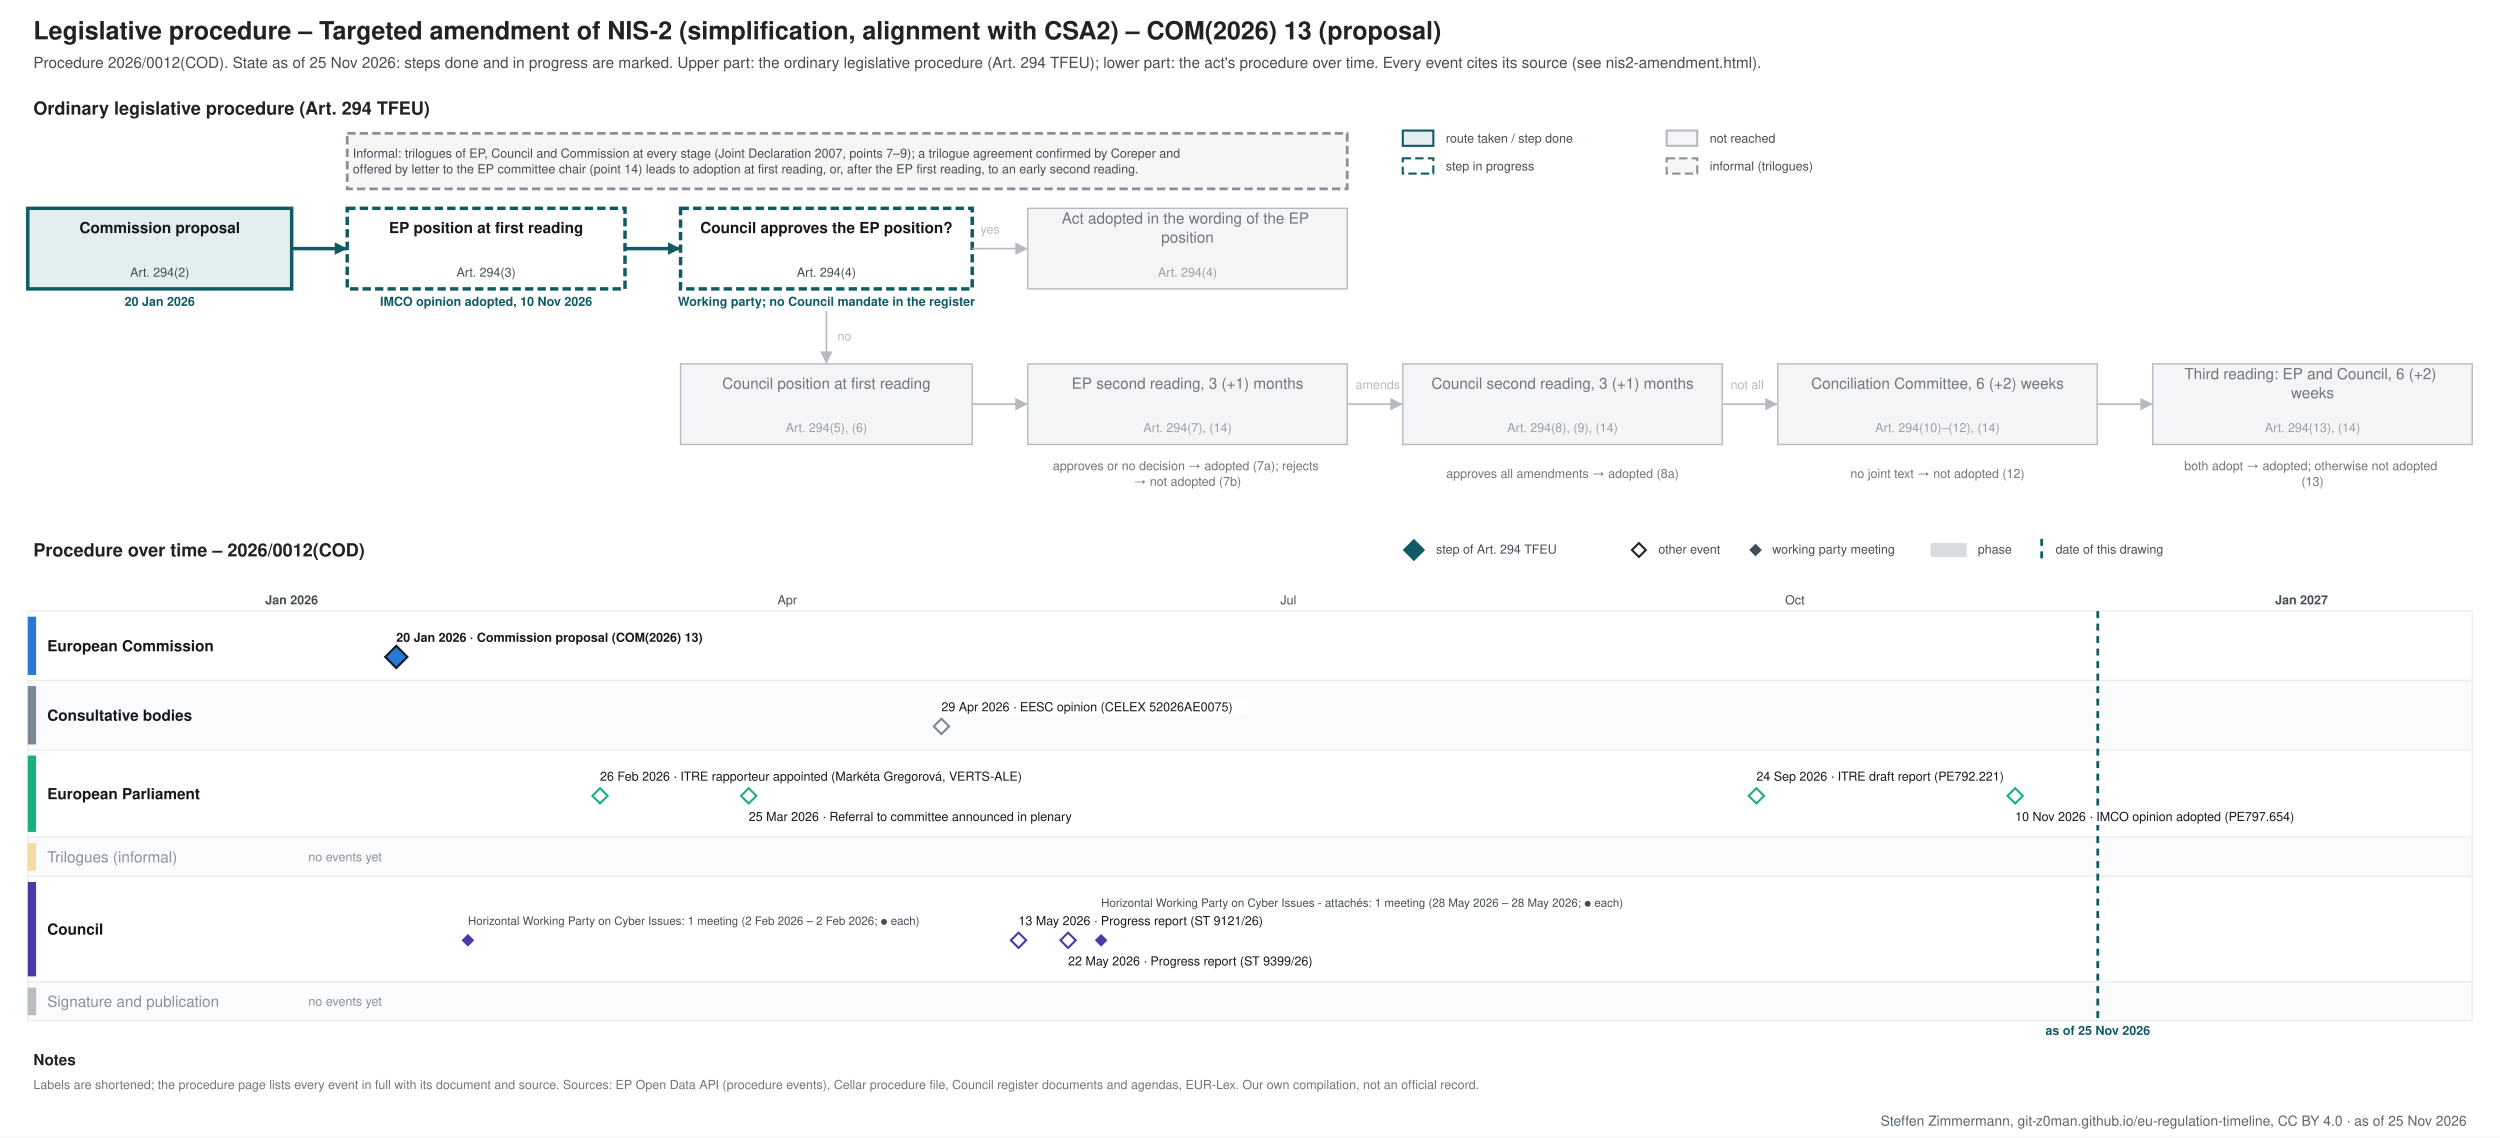
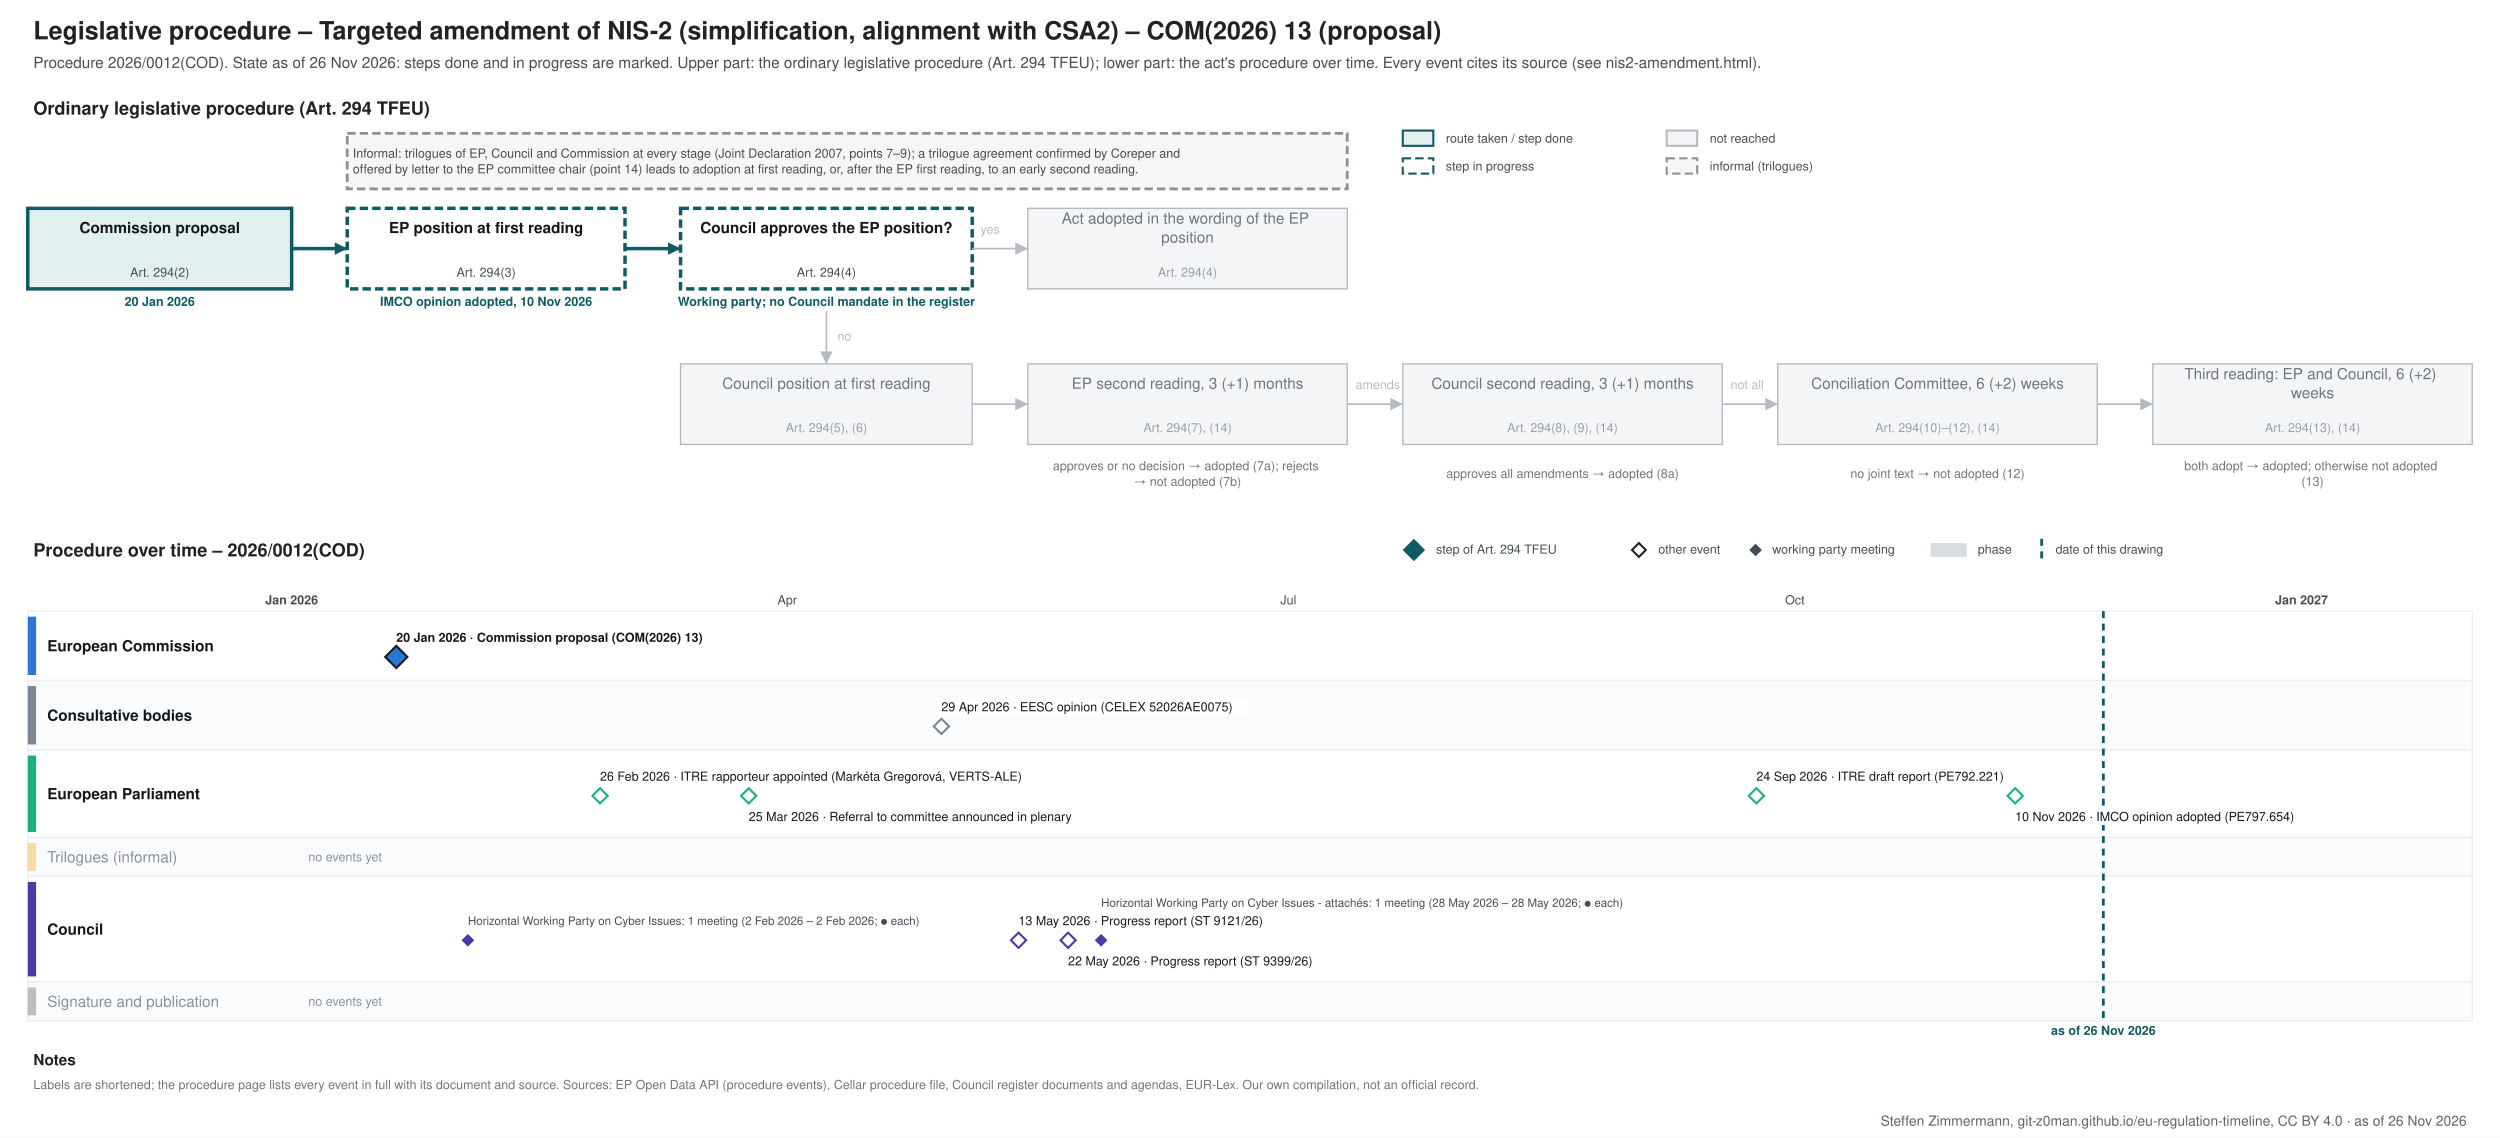
<svg xmlns="http://www.w3.org/2000/svg" xmlns:xlink="http://www.w3.org/1999/xlink" width="1800" height="819" viewBox="0 0 1800 819" font-family="&quot;Source Sans 3&quot;, Helvetica, Arial, sans-serif">
  <rect width="1800" height="819" fill="#ffffff" />
-   <g class="procedure" data-route="" data-state="ongoing" data-as_of="2026-11-25">
+   <g class="procedure" data-route="" data-state="ongoing" data-as_of="2026-11-26">
    <text font-size="18" fill="#222222" text-anchor="start" font-weight="bold">
      <tspan x="24.0" y="28.3">Legislative procedure – Targeted amendment of NIS-2 (simplification, alignment with CSA2) – COM(2026) 13 (proposal)</tspan>
    </text>
    <text font-size="11" fill="#454c53" text-anchor="start">
-       <tspan x="24.0" y="48.9">Procedure 2026/0012(COD). State as of 25 Nov 2026: steps done and in progress are marked. Upper part: the ordinary legislative procedure (Art. 294 TFEU); lower part: the act's procedure over time. Every event cites its source (see nis2-amendment.html).</tspan>
+       <tspan x="24.0" y="48.9">Procedure 2026/0012(COD). State as of 26 Nov 2026: steps done and in progress are marked. Upper part: the ordinary legislative procedure (Art. 294 TFEU); lower part: the act's procedure over time. Every event cites its source (see nis2-amendment.html).</tspan>
    </text>
    <text font-size="13" fill="#222222" text-anchor="start" font-weight="bold">
      <tspan x="24.0" y="82.5">Ordinary legislative procedure (Art. 294 TFEU)</tspan>
    </text>
    <rect x="1010.0" y="94.0" width="22.0" height="11.0" fill="#e3eeef" stroke="#0f5a63" stroke-width="1.5" />
    <text font-size="9" fill="#454c53" text-anchor="start">
      <tspan x="1041.0" y="102.7">route taken / step done</tspan>
    </text>
    <rect x="1010.0" y="114.0" width="22.0" height="11.0" fill="#ffffff" stroke="#0f5a63" stroke-dasharray="6 3" stroke-width="1.5" />
    <text font-size="9" fill="#454c53" text-anchor="start">
      <tspan x="1041.0" y="122.7">step in progress</tspan>
    </text>
    <rect x="1200.0" y="94.0" width="22.0" height="11.0" fill="#f4f5f6" stroke="#b5bac0" stroke-width="1.5" />
    <text font-size="9" fill="#454c53" text-anchor="start">
      <tspan x="1231.0" y="102.7">not reached</tspan>
    </text>
    <rect x="1200.0" y="114.0" width="22.0" height="11.0" fill="#f6f6f4" stroke="#8a9096" stroke-dasharray="6 3" stroke-width="1.5" />
    <text font-size="9" fill="#454c53" text-anchor="start">
      <tspan x="1231.0" y="122.7">informal (trilogues)</tspan>
    </text>
    <rect x="20.0" y="150.0" width="190.0" height="58.0" fill="#e3eeef" stroke="#0f5a63" stroke-width="2.5" />
    <text font-size="11" fill="#14181c" text-anchor="middle" font-weight="bold">
      <tspan x="115.0" y="167.8">Commission proposal</tspan>
    </text>
    <text font-size="9" fill="#454c53" text-anchor="middle">
      <tspan x="115.0" y="199.2">Art. 294(2)</tspan>
    </text>
    <text font-size="9" fill="#0f5a63" text-anchor="middle" font-weight="bold">
      <tspan x="115.0" y="220.2">20 Jan 2026</tspan>
    </text>
    <rect x="250.0" y="150.0" width="200.0" height="58.0" fill="#ffffff" stroke="#0f5a63" stroke-dasharray="6 3" stroke-width="2.5" />
    <text font-size="11" fill="#14181c" text-anchor="middle" font-weight="bold">
      <tspan x="350.0" y="167.8">EP position at first reading</tspan>
    </text>
    <text font-size="9" fill="#454c53" text-anchor="middle">
      <tspan x="350.0" y="199.2">Art. 294(3)</tspan>
    </text>
    <text font-size="9" fill="#0f5a63" text-anchor="middle" font-weight="bold">
      <tspan x="350.0" y="220.2">IMCO opinion adopted, 10 Nov 2026</tspan>
    </text>
    <rect x="490.0" y="150.0" width="210.0" height="58.0" fill="#ffffff" stroke="#0f5a63" stroke-dasharray="6 3" stroke-width="2.5" />
    <text font-size="11" fill="#14181c" text-anchor="middle" font-weight="bold">
      <tspan x="595.0" y="167.8">Council approves the EP position?</tspan>
    </text>
    <text font-size="9" fill="#454c53" text-anchor="middle">
      <tspan x="595.0" y="199.2">Art. 294(4)</tspan>
    </text>
    <text font-size="9" fill="#0f5a63" text-anchor="middle" font-weight="bold">
      <tspan x="595.0" y="220.2">Working party; no Council mandate in the register</tspan>
    </text>
    <rect x="740.0" y="150.0" width="230.0" height="58.0" fill="#f4f5f6" stroke="#b5bac0" stroke-width="1" />
    <text font-size="11" fill="#6f757b" text-anchor="middle">
      <tspan x="855.0" y="161.0">Act adopted in the wording of the EP</tspan>
      <tspan x="855.0" y="174.7">position</tspan>
    </text>
    <text font-size="9" fill="#9aa0a6" text-anchor="middle">
      <tspan x="855.0" y="199.2">Art. 294(4)</tspan>
    </text>
    <rect x="490.0" y="262.0" width="210.0" height="58.0" fill="#f4f5f6" stroke="#b5bac0" stroke-width="1" />
    <text font-size="11" fill="#6f757b" text-anchor="middle">
      <tspan x="595.0" y="279.9">Council position at first reading</tspan>
    </text>
    <text font-size="9" fill="#9aa0a6" text-anchor="middle">
      <tspan x="595.0" y="311.1">Art. 294(5), (6)</tspan>
    </text>
    <rect x="740.0" y="262.0" width="230.0" height="58.0" fill="#f4f5f6" stroke="#b5bac0" stroke-width="1" />
    <text font-size="11" fill="#6f757b" text-anchor="middle">
      <tspan x="855.0" y="279.9">EP second reading, 3 (+1) months</tspan>
    </text>
    <text font-size="9" fill="#9aa0a6" text-anchor="middle">
      <tspan x="855.0" y="311.1">Art. 294(7), (14)</tspan>
    </text>
    <rect x="1010.0" y="262.0" width="230.0" height="58.0" fill="#f4f5f6" stroke="#b5bac0" stroke-width="1" />
    <text font-size="11" fill="#6f757b" text-anchor="middle">
      <tspan x="1125.0" y="279.9">Council second reading, 3 (+1) months</tspan>
    </text>
    <text font-size="9" fill="#9aa0a6" text-anchor="middle">
      <tspan x="1125.0" y="311.1">Art. 294(8), (9), (14)</tspan>
    </text>
    <rect x="1280.0" y="262.0" width="230.0" height="58.0" fill="#f4f5f6" stroke="#b5bac0" stroke-width="1" />
    <text font-size="11" fill="#6f757b" text-anchor="middle">
      <tspan x="1395.0" y="279.9">Conciliation Committee, 6 (+2) weeks</tspan>
    </text>
    <text font-size="9" fill="#9aa0a6" text-anchor="middle">
      <tspan x="1395.0" y="311.1">Art. 294(10)–(12), (14)</tspan>
    </text>
    <rect x="1550.0" y="262.0" width="230.0" height="58.0" fill="#f4f5f6" stroke="#b5bac0" stroke-width="1" />
    <text font-size="11" fill="#6f757b" text-anchor="middle">
      <tspan x="1665.0" y="273.0">Third reading: EP and Council, 6 (+2)</tspan>
      <tspan x="1665.0" y="286.7">weeks</tspan>
    </text>
    <text font-size="9" fill="#9aa0a6" text-anchor="middle">
      <tspan x="1665.0" y="311.1">Art. 294(13), (14)</tspan>
    </text>
    <text font-size="9" fill="#6f757b" text-anchor="middle">
      <tspan x="855.0" y="338.5">approves or no decision → adopted (7a); rejects</tspan>
      <tspan x="855.0" y="349.8">→ not adopted (7b)</tspan>
    </text>
    <text font-size="9" fill="#6f757b" text-anchor="middle">
      <tspan x="1125.0" y="344.1">approves all amendments → adopted (8a)</tspan>
    </text>
    <text font-size="9" fill="#6f757b" text-anchor="middle">
      <tspan x="1395.0" y="344.1">no joint text → not adopted (12)</tspan>
    </text>
    <text font-size="9" fill="#6f757b" text-anchor="middle">
      <tspan x="1665.0" y="338.5">both adopt → adopted; otherwise not adopted</tspan>
      <tspan x="1665.0" y="349.8">(13)</tspan>
    </text>
    <polyline points="210.0,179.0 250.0,179.0" fill="none" stroke="#0f5a63" stroke-width="2.5" />
    <polygon points="250.0,179.0 241.0,183.5 241.0,174.5" fill="#0f5a63" />
    <polyline points="450.0,179.0 490.0,179.0" fill="none" stroke="#0f5a63" stroke-width="2.5" />
    <polygon points="490.0,179.0 481.0,183.5 481.0,174.5" fill="#0f5a63" />
    <polyline points="700.0,179.0 740.0,179.0" fill="none" stroke="#b5bac0" stroke-width="1.2" />
    <polygon points="740.0,179.0 731.0,183.5 731.0,174.5" fill="#b5bac0" />
    <text font-size="9" fill="#b5bac0" text-anchor="start">
      <tspan x="706.0" y="168.2">yes</tspan>
    </text>
    <polyline points="595.0,224.0 595.0,262.0" fill="none" stroke="#b5bac0" stroke-width="1.2" />
    <polygon points="595.0,262.0 590.5,253.0 599.5,253.0" fill="#b5bac0" />
    <text font-size="9" fill="#b5bac0" text-anchor="start">
      <tspan x="603.0" y="245.2">no</tspan>
    </text>
    <polyline points="700.0,291.0 740.0,291.0" fill="none" stroke="#b5bac0" stroke-width="1.2" />
    <polygon points="740.0,291.0 731.0,295.5 731.0,286.5" fill="#b5bac0" />
    <polyline points="970.0,291.0 1010.0,291.0" fill="none" stroke="#b5bac0" stroke-width="1.2" />
    <polygon points="1010.0,291.0 1001.0,295.5 1001.0,286.5" fill="#b5bac0" />
    <polyline points="1240.0,291.0 1280.0,291.0" fill="none" stroke="#b5bac0" stroke-width="1.2" />
    <polygon points="1280.0,291.0 1271.0,295.5 1271.0,286.5" fill="#b5bac0" />
    <polyline points="1510.0,291.0 1550.0,291.0" fill="none" stroke="#b5bac0" stroke-width="1.2" />
    <polygon points="1550.0,291.0 1541.0,295.5 1541.0,286.5" fill="#b5bac0" />
    <text font-size="9" fill="#b5bac0" text-anchor="start">
      <tspan x="976.0" y="280.1">amends</tspan>
    </text>
    <text font-size="9" fill="#b5bac0" text-anchor="start">
      <tspan x="1246.0" y="280.1">not all</tspan>
    </text>
    <rect x="250.0" y="96.0" width="720.0" height="40.0" fill="#f6f6f4" stroke="#8a9096" stroke-dasharray="6 3" stroke-width="2" />
    <text font-size="9" fill="#454c53" text-anchor="start">
      <tspan x="254.0" y="113.5">Informal: trilogues of EP, Council and Commission at every stage (Joint Declaration 2007, points 7–9); a trilogue agreement confirmed by Coreper and</tspan>
      <tspan x="254.0" y="124.8">offered by letter to the EP committee chair (point 14) leads to adoption at first reading, or, after the EP first reading, to an early second reading.</tspan>
    </text>
    <text font-size="13" fill="#222222" text-anchor="start" font-weight="bold">
      <tspan x="24.0" y="400.6">Procedure over time – 2026/0012(COD)</tspan>
    </text>
    <polygon points="1018,389 1025,396 1018,403 1011,396" fill="#0f5a63" stroke="#0f5a63" stroke-width="1.5" />
    <text font-size="9" fill="#454c53" text-anchor="start">
      <tspan x="1034.0" y="398.6">step of Art. 294 TFEU</tspan>
    </text>
    <polygon points="1180,391 1185,396 1180,401 1175,396" fill="#ffffff" stroke="#222222" stroke-width="1.5" />
    <text font-size="9" fill="#454c53" text-anchor="start">
      <tspan x="1194.0" y="398.6">other event</tspan>
    </text>
    <polygon points="1264,392.5 1267.5,396 1264,399.5 1260.5,396" fill="#454c53" stroke="#454c53" stroke-width="1.5" />
    <text font-size="9" fill="#454c53" text-anchor="start">
      <tspan x="1276.0" y="398.6">working party meeting</tspan>
    </text>
    <rect x="1390.0" y="391.0" width="26.0" height="10.0" fill="#7b8794" stroke="none" opacity="0.3" />
    <text font-size="9" fill="#454c53" text-anchor="start">
      <tspan x="1424.0" y="398.6">phase</tspan>
    </text>
    <line x1="1470.0" y1="388.0" x2="1470.0" y2="403.0" stroke="#0f5a63" stroke-width="2" stroke-dasharray="5 4" />
    <text font-size="9" fill="#454c53" text-anchor="start">
      <tspan x="1480.0" y="398.6">date of this drawing</tspan>
    </text>
    <line x1="210.0" y1="440.0" x2="210.0" y2="735.0" stroke="#b5bac0" stroke-width="1" />
    <text font-size="9" fill="#454c53" text-anchor="middle" font-weight="bold">
      <tspan x="210.0" y="435.1">Jan 2026</tspan>
    </text>
    <line x1="332.9" y1="440.0" x2="332.9" y2="735.0" stroke="#e3e6e9" stroke-width="1" />
    <line x1="443.9" y1="440.0" x2="443.9" y2="735.0" stroke="#e3e6e9" stroke-width="1" />
    <line x1="566.8" y1="440.0" x2="566.8" y2="735.0" stroke="#e3e6e9" stroke-width="1" />
    <text font-size="9" fill="#454c53" text-anchor="middle">
      <tspan x="566.8" y="435.1">Apr</tspan>
    </text>
    <line x1="685.8" y1="440.0" x2="685.8" y2="735.0" stroke="#e3e6e9" stroke-width="1" />
    <line x1="808.7" y1="440.0" x2="808.7" y2="735.0" stroke="#e3e6e9" stroke-width="1" />
    <line x1="927.6" y1="440.0" x2="927.6" y2="735.0" stroke="#e3e6e9" stroke-width="1" />
    <text font-size="9" fill="#454c53" text-anchor="middle">
      <tspan x="927.6" y="435.1">Jul</tspan>
    </text>
    <line x1="1050.5" y1="440.0" x2="1050.5" y2="735.0" stroke="#e3e6e9" stroke-width="1" />
    <line x1="1173.4" y1="440.0" x2="1173.4" y2="735.0" stroke="#e3e6e9" stroke-width="1" />
    <line x1="1292.3" y1="440.0" x2="1292.3" y2="735.0" stroke="#e3e6e9" stroke-width="1" />
    <text font-size="9" fill="#454c53" text-anchor="middle">
      <tspan x="1292.3" y="435.1">Oct</tspan>
    </text>
    <line x1="1415.3" y1="440.0" x2="1415.3" y2="735.0" stroke="#e3e6e9" stroke-width="1" />
    <line x1="1534.2" y1="440.0" x2="1534.2" y2="735.0" stroke="#e3e6e9" stroke-width="1" />
    <line x1="1657.1" y1="440.0" x2="1657.1" y2="735.0" stroke="#b5bac0" stroke-width="1" />
    <text font-size="9" fill="#454c53" text-anchor="middle" font-weight="bold">
      <tspan x="1657.1" y="435.1">Jan 2027</tspan>
    </text>
    <line x1="1780.0" y1="440.0" x2="1780.0" y2="735.0" stroke="#e3e6e9" stroke-width="1" />
    <rect x="20.0" y="440.0" width="1760.0" height="50.0" fill="#ffffff" stroke="#eceef0" />
    <rect x="20.0" y="444.0" width="6.0" height="42.0" fill="#2a78d6" stroke="none" />
    <text font-size="11" fill="#14181c" text-anchor="start" font-weight="bold">
      <tspan x="34.0" y="468.9">European Commission</tspan>
    </text>
    <rect x="20.0" y="490.0" width="1760.0" height="50.0" fill="#fafbfc" stroke="#eceef0" />
    <rect x="20.0" y="494.0" width="6.0" height="42.0" fill="#7b8794" stroke="none" />
    <text font-size="11" fill="#14181c" text-anchor="start" font-weight="bold">
      <tspan x="34.0" y="518.9">Consultative bodies</tspan>
    </text>
    <rect x="20.0" y="540.0" width="1760.0" height="63.0" fill="#ffffff" stroke="#eceef0" />
    <rect x="20.0" y="544.0" width="6.0" height="55.0" fill="#1baf7a" stroke="none" />
    <text font-size="11" fill="#14181c" text-anchor="start" font-weight="bold">
      <tspan x="34.0" y="575.4">European Parliament</tspan>
    </text>
    <rect x="20.0" y="603.0" width="1760.0" height="28.0" fill="#fafbfc" stroke="#eceef0" />
    <rect x="20.0" y="607.0" width="6.0" height="20.0" fill="#eda100" stroke="none" opacity="0.35" />
    <text font-size="11" fill="#8a9097" text-anchor="start">
      <tspan x="34.0" y="620.9">Trilogues (informal)</tspan>
    </text>
    <text font-size="9" fill="#8a9097" text-anchor="start">
      <tspan x="222.0" y="620.1">no events yet</tspan>
    </text>
    <rect x="20.0" y="631.0" width="1760.0" height="76.0" fill="#ffffff" stroke="#eceef0" />
    <rect x="20.0" y="635.0" width="6.0" height="68.0" fill="#4a3aa7" stroke="none" />
    <text font-size="11" fill="#14181c" text-anchor="start" font-weight="bold">
      <tspan x="34.0" y="672.9">Council</tspan>
    </text>
    <rect x="20.0" y="707.0" width="1760.0" height="28.0" fill="#fafbfc" stroke="#eceef0" />
    <rect x="20.0" y="711.0" width="6.0" height="20.0" fill="#454c53" stroke="none" opacity="0.35" />
    <text font-size="11" fill="#8a9097" text-anchor="start">
      <tspan x="34.0" y="724.9">Signature and publication</tspan>
    </text>
    <text font-size="9" fill="#8a9097" text-anchor="start">
      <tspan x="222.0" y="724.1">no events yet</tspan>
    </text>
-     <line x1="1510.4" y1="440.0" x2="1510.4" y2="735.0" stroke="#0f5a63" stroke-width="2" stroke-dasharray="5 4" />
+     <line x1="1514.4" y1="440.0" x2="1514.4" y2="735.0" stroke="#0f5a63" stroke-width="2" stroke-dasharray="5 4" />
    <text font-size="9" fill="#0f5a63" text-anchor="middle" font-weight="bold">
-       <tspan x="1510.4" y="745.1">as of 25 Nov 2026</tspan>
+       <tspan x="1514.4" y="745.1">as of 26 Nov 2026</tspan>
    </text>
    <rect x="281.3" y="453.0" width="248.0" height="12.0" fill="#ffffff" />
    <a xlink:href="https://eur-lex.europa.eu/legal-content/EN/TXT/?uri=CELEX:52026PC0013" target="_blank">
      <text font-size="9" fill="#14181c" text-anchor="start" font-weight="bold">
        <tspan x="285.3" y="462.1">20 Jan 2026 · Commission proposal (COM(2026) 13)</tspan>
      </text>
    </a>
    <a xlink:href="https://eur-lex.europa.eu/legal-content/EN/TXT/?uri=CELEX:52026PC0013" target="_blank">
      <polygon points="285.328,465 293.328,473 285.328,481 277.328,473" fill="#2a78d6" stroke="#14181c" stroke-width="1.5" />
    </a>
    <rect x="673.8" y="503.0" width="224.2" height="12.0" fill="#ffffff" />
    <a xlink:href="https://eur-lex.europa.eu/legal-content/EN/TXT/?uri=CELEX:52026AE0075" target="_blank">
      <text font-size="9" fill="#14181c" text-anchor="start">
        <tspan x="677.8" y="512.1">29 Apr 2026 · EESC opinion (CELEX 52026AE0075)</tspan>
      </text>
    </a>
    <a xlink:href="https://eur-lex.europa.eu/legal-content/EN/TXT/?uri=CELEX:52026AE0075" target="_blank">
      <polygon points="677.828,517.5 683.328,523 677.828,528.5 672.328,523" fill="#ffffff" stroke="#7b8794" stroke-width="1.5" />
    </a>
    <rect x="428.0" y="553.0" width="337.0" height="12.0" fill="#ffffff" />
    <text font-size="9" fill="#14181c" text-anchor="start">
      <tspan x="432.0" y="562.1">26 Feb 2026 · ITRE rapporteur appointed (Markéta Gregorová, VERTS-ALE)</tspan>
    </text>
    <rect x="535.1" y="582.0" width="271.2" height="12.0" fill="#ffffff" />
    <text font-size="9" fill="#14181c" text-anchor="start">
      <tspan x="539.1" y="591.1">25 Mar 2026 · Referral to committee announced in plenary</tspan>
    </text>
    <rect x="1260.6" y="553.0" width="210.1" height="12.0" fill="#ffffff" />
    <a xlink:href="https://www.europarl.europa.eu/doceo/document/ITRE-PR-792221_EN.pdf" target="_blank">
      <text font-size="9" fill="#14181c" text-anchor="start">
        <tspan x="1264.6" y="562.1">24 Sep 2026 · ITRE draft report (PE792.221)</tspan>
      </text>
    </a>
    <rect x="1446.9" y="582.0" width="224.2" height="12.0" fill="#ffffff" />
    <a xlink:href="https://www.europarl.europa.eu/doceo/document/IMCO-AD-797654_EN.pdf" target="_blank">
      <text font-size="9" fill="#14181c" text-anchor="start">
        <tspan x="1450.9" y="591.1">10 Nov 2026 · IMCO opinion adopted (PE797.654)</tspan>
      </text>
    </a>
    <g>
      <polygon points="432.02,567.5 437.52,573 432.02,578.5 426.52,573" fill="#ffffff" stroke="#1baf7a" stroke-width="1.5" />
    </g>
    <g>
      <polygon points="539.066,567.5 544.566,573 539.066,578.5 533.566,573" fill="#ffffff" stroke="#1baf7a" stroke-width="1.5" />
    </g>
    <a xlink:href="https://www.europarl.europa.eu/doceo/document/ITRE-PR-792221_EN.pdf" target="_blank">
      <polygon points="1264.596,567.5 1270.096,573 1264.596,578.5 1259.096,573" fill="#ffffff" stroke="#1baf7a" stroke-width="1.5" />
    </a>
    <a xlink:href="https://www.europarl.europa.eu/doceo/document/IMCO-AD-797654_EN.pdf" target="_blank">
      <polygon points="1450.934,567.5 1456.434,573 1450.934,578.5 1445.434,573" fill="#ffffff" stroke="#1baf7a" stroke-width="1.5" />
    </a>
    <rect x="729.3" y="657.0" width="205.4" height="12.0" fill="#ffffff" />
    <a xlink:href="https://data.consilium.europa.eu/doc/document/ST-9121-2026-INIT/en/pdf" target="_blank">
      <text font-size="9" fill="#14181c" text-anchor="start">
        <tspan x="733.3" y="666.1">13 May 2026 · Progress report (ST 9121/26)</tspan>
      </text>
    </a>
    <rect x="765.0" y="686.0" width="205.4" height="12.0" fill="#ffffff" />
    <a xlink:href="https://data.consilium.europa.eu/doc/document/ST-9399-2026-INIT/en/pdf" target="_blank">
      <text font-size="9" fill="#14181c" text-anchor="start">
        <tspan x="769.0" y="695.1">22 May 2026 · Progress report (ST 9399/26)</tspan>
      </text>
    </a>
    <text font-size="8.3" fill="#454c53" text-anchor="start">
      <tspan x="336.9" y="665.9">Horizontal Working Party on Cyber Issues: 1 meeting (2 Feb 2026 – 2 Feb 2026; ● each)</tspan>
    </text>
    <text font-size="8.3" fill="#454c53" text-anchor="start">
      <tspan x="792.8" y="652.9">Horizontal Working Party on Cyber Issues - attachés: 1 meeting (28 May 2026 – 28 May 2026; ● each)</tspan>
    </text>
    <a xlink:href="https://data.consilium.europa.eu/doc/document/CM-1440-2026-REV-1/en/pdf" target="_blank">
      <polygon points="336.869,673.5 340.369,677 336.869,680.5 333.369,677" fill="#4a3aa7" stroke="#4a3aa7" stroke-width="1.5" />
    </a>
    <a xlink:href="https://data.consilium.europa.eu/doc/document/ST-9121-2026-INIT/en/pdf" target="_blank">
      <polygon points="733.333,671.5 738.833,677 733.333,682.5 727.833,677" fill="#ffffff" stroke="#4a3aa7" stroke-width="1.5" />
    </a>
    <a xlink:href="https://data.consilium.europa.eu/doc/document/ST-9399-2026-INIT/en/pdf" target="_blank">
      <polygon points="769.015,671.5 774.515,677 769.015,682.5 763.515,677" fill="#ffffff" stroke="#4a3aa7" stroke-width="1.5" />
    </a>
    <a xlink:href="https://data.consilium.europa.eu/doc/document/CM-2950-2026-INIT/en/pdf" target="_blank">
      <polygon points="792.803,673.5 796.303,677 792.803,680.5 789.303,677" fill="#4a3aa7" stroke="#4a3aa7" stroke-width="1.5" />
    </a>
    <text font-size="11" fill="#222222" text-anchor="start" font-weight="bold">
      <tspan x="24.0" y="766.9">Notes</tspan>
    </text>
    <text font-size="9" fill="#6f757b" text-anchor="start">
      <tspan x="24.0" y="784.1">Labels are shortened; the procedure page lists every event in full with its document and source. Sources: EP Open Data API (procedure events), Cellar procedure file, Council register documents and agendas, EUR-Lex. Our own compilation, not an official record.</tspan>
    </text>
  </g>
  <text font-size="10" fill="#5b646b" text-anchor="end">
-     <tspan x="1776.0" y="810.5">Steffen Zimmermann, git-z0man.github.io/eu-regulation-timeline, CC BY 4.0 · as of 25 Nov 2026</tspan>
+     <tspan x="1776.0" y="810.5">Steffen Zimmermann, git-z0man.github.io/eu-regulation-timeline, CC BY 4.0 · as of 26 Nov 2026</tspan>
  </text>
</svg>
